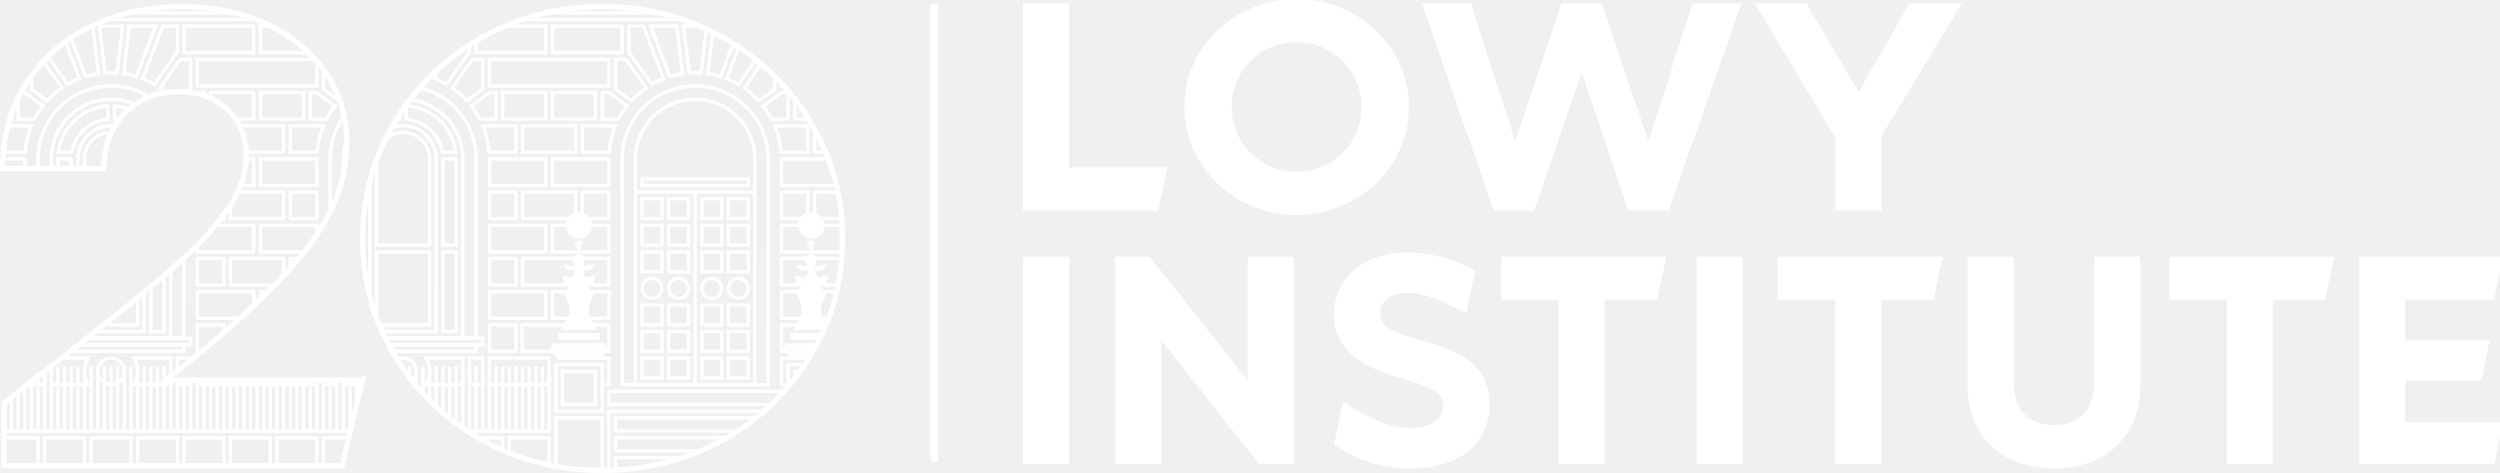
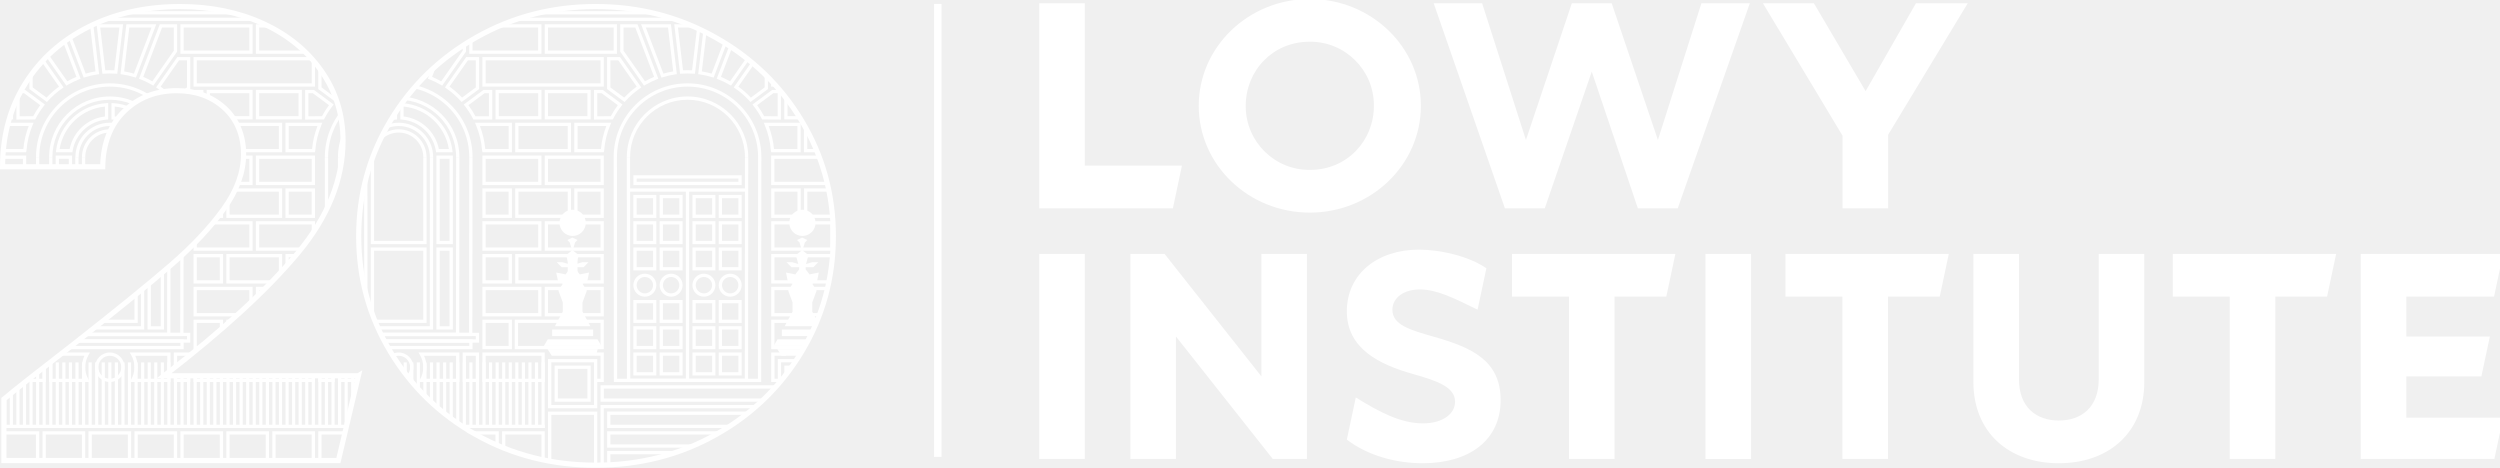
- <svg xmlns="http://www.w3.org/2000/svg" xmlns:xlink="http://www.w3.org/1999/xlink" id="c" viewBox="0 0 1441.14 272.64">
+ <svg xmlns="http://www.w3.org/2000/svg" xmlns:xlink="http://www.w3.org/1999/xlink" id="c" viewBox="0 0 1457.14 272.64">
  <defs>
    <style>.i{stroke-width:3px;}.i,.j{fill:none;stroke:#fff;stroke-miterlimit:10;}.j{stroke-width:4.36px;}.k{fill:#fff;}.l{clip-path:url(#f);}</style>
    <symbol id="a" viewBox="0 0 1028 326">
      <g>
        <path class="k" d="m268,251c0,41.42-35,75-78,75s-78-33.58-78-75,34.92-75,78-75,78,33.58,78,75Zm-33,0c0-24.55-18.86-45-44.79-45-24.68-.29-44.92,19.49-45.21,44.17,0,.28,0,.56,0,.83,0,24.55,18.86,45,44.79,45,24.67.29,44.91-19.47,45.21-44.15,0-.28,0-.57,0-.85Z" />
        <polygon class="k" points="156 61 88 147 64 147 64 3 96 3 96 89 164 3 188 3 188 147 156 147 156 61" />
        <rect class="k" x="467.85" y="3" width="32" height="144" />
        <rect class="k" y="3" width="32" height="144" />
        <path class="k" d="m744,59c0-19.74-12.19-29-28-29s-28,9.26-28,29v88h-32V57c0-35.23,24.77-57,60-57s60,21.77,60,57v90h-32V59Z" />
        <polygon class="k" points="580.31 261.3 544 323 508.2 323 564.1 230.03 564.1 179 596.11 179 596.11 230.65 652.01 323 615.64 323 580.31 261.3" />
        <path class="k" d="m277.42,88.74c-16.95,4.82-29.42,8.36-29.42,19,0,8.2,7.6,14.3,19.3,14.3s23.6-5.9,40.51-14.2l6.19,29.06c-12.41,8.6-32.5,13.1-47.4,13.1-29,0-50.6-17-50.6-43.3s22.9-37.42,46.78-44.14c17.05-4.82,29.22-9.16,29.22-19.36,0-8.5-8.6-15.2-22.6-15.2-15.5,0-30.3,7.8-47.11,18.2l-6.29-29.6C230.61,5.4,250.4,0,269.3,0c32.7,0,54.7,16.2,54.7,44.3s-20.7,37.02-46.58,44.44Z" />
        <polygon class="k" points="465 323 434.45 227 402 323 374 323 341.77 227 311 323 277 323 327.01 179 355.01 179 388 275 420.37 179 448.37 179 499 323 465 323" />
        <polygon class="k" points="32 209 32 323 0 323 0 179 93.84 179 100.21 209 32 209" />
        <polygon class="k" points="440.35 117 446.72 147 332 147 332 117 372 117 372 3 404 3 404 117 440.35 117" />
        <polygon class="k" points="632.35 117 638.73 147 524.01 147 524.01 117 564.01 117 564.01 3 596.01 3 596.01 117 632.35 117" />
        <polygon class="k" points="904.36 117 910.73 147 796.01 147 796.01 117 836.01 117 836.01 3 868.01 3 868.01 117 904.36 117" />
        <polygon class="k" points="960.01 32 960.01 61 1012.73 61 1018.68 89 960.01 89 960.01 117 1021.62 117 1028 147 928.01 147 928.01 3 1021.84 3 1028 32 960.01 32" />
      </g>
    </symbol>
    <clipPath id="f">
      <path class="i" d="m277.55,253.44c-21.01-11.8-37.68-27.95-50-48.44-12.32-20.49-18.48-42.93-18.48-67.32s6.16-46.82,18.48-67.32c12.32-20.49,29.05-36.7,50.2-48.64,21.14-11.93,44.29-17.9,69.45-17.9s48.38,5.97,69.65,17.9c21.27,11.93,38.07,28.15,50.39,48.64,12.32,20.5,18.48,42.94,18.48,67.32s-6.16,46.83-18.48,67.32c-12.32,20.5-29.06,36.64-50.2,48.44-21.14,11.81-44.43,17.7-69.85,17.7s-48.64-5.9-69.65-17.7Zm-68.65-34.44l-11.67,49.42H2.28v-35.8c6.48-5.45,19.97-16.08,40.47-31.91,25.42-19.97,44.42-35.41,57-46.3,12.58-10.89,22.76-21.72,30.55-32.49,7.78-10.76,11.67-21.46,11.67-32.1s-3.7-20.1-11.09-26.85c-7.39-6.74-16.67-10.12-27.82-10.12-12.2,0-22.38,3.96-30.55,11.87-8.17,7.92-12.39,18.74-12.65,32.49H1.5c0-18.42,4.48-34.69,13.42-48.83,8.95-14.14,21.27-25.1,36.96-32.88,15.69-7.78,33.4-11.67,53.11-11.67,17.9,0,34.05,3.31,48.44,9.92,14.4,6.61,25.74,15.89,34.05,27.82,8.3,11.93,12.45,25.43,12.45,40.47,0,22.57-8.82,44.43-26.46,65.57-17.64,21.14-43.58,44.94-77.82,71.4h113.23Z" />
    </clipPath>
  </defs>
  <g id="d">
    <g>
      <g id="e">
        <g class="l">
          <g id="g">
            <path class="k" d="m485.86,12.22H-189.48v-5.74H485.86v5.74Zm-673.43-1.91H483.95v-1.91H-187.57v1.91Z" />
            <path class="k" d="m485.86,4.57H-189.48V-1.17H485.86v5.74ZM-187.57,2.65H483.95V.74H-187.57v1.91Z" />
            <rect class="k" x="-189.48" y="247.54" width="506.99" height="1.91" />
            <g>
              <path class="k" d="m27.34,59.46l-10.2-7.55v-18.65h7.53l12.39,17.69-.79.55c-3.05,2.11-5.85,4.58-8.35,7.32l-.58.64Zm-8.28-8.51l8.04,5.95c2.22-2.36,4.67-4.51,7.3-6.41l-10.72-15.31h-4.62v15.77Z" />
              <path class="k" d="m100.69,59.46l-.58-.64c-2.49-2.74-5.3-5.21-8.35-7.32l-.79-.55,12.39-17.69h7.53v18.65l-10.2,7.55Zm-7.05-8.98c2.63,1.9,5.08,4.05,7.3,6.41l8.04-5.95v-15.77h-4.62l-10.72,15.31Z" />
              <path class="k" d="m68.34,43.01l-.91-.06c-2.29-.16-4.54-.16-6.83,0l-.91.06-3.41-28.88h15.47l-3.41,28.88Zm-9.91-26.97l2.94,24.94c1.77-.09,3.5-.09,5.28,0l2.95-24.94h-11.17Z" />
              <path class="k" d="m48.8,45.25l-11.87-31.11h17.42l3.43,29.08-.92.14c-2.42.35-4.84.9-7.21,1.63l-.86.26Zm-9.1-29.2l10.25,26.85c1.88-.54,3.8-.98,5.71-1.3l-3.02-25.56h-12.94Z" />
              <path class="k" d="m79.22,45.25l-.86-.26c-2.37-.73-4.79-1.28-7.21-1.63l-.92-.14,3.43-29.08h17.42l-11.87,31.11Zm-6.87-3.64c1.92.32,3.83.75,5.71,1.3l10.25-26.85h-12.94l-3.02,25.56Z" />
              <path class="k" d="m118.54,69.69l-10.95-.02-.27-.51c-1.35-2.6-2.96-5.11-4.79-7.46l-.6-.77,11.53-8.53h5.09v17.3Zm-9.79-1.93h7.88s0-13.45,0-13.45h-2.54l-9.45,6.99c1.54,2.06,2.92,4.23,4.11,6.46Z" />
              <path class="k" d="m89.36,49.93l-.76-.45c-2.14-1.25-4.38-2.34-6.69-3.25l-.88-.35,12.11-31.75h10.09v15.98l-13.87,19.82Zm-5.87-5.12c1.82.76,3.6,1.62,5.31,2.59l12.52-17.88v-13.46h-6.86l-10.97,28.76Z" />
              <path class="k" d="m38.67,49.93l-13.88-19.82v-15.98h10.09l12.11,31.75-.88.35c-2.3.91-4.55,2-6.69,3.25l-.76.45Zm-11.96-20.42l12.52,17.88c1.71-.96,3.49-1.83,5.31-2.59l-10.97-28.76h-6.86v13.46Z" />
              <path class="k" d="m130.02,88.75h-17.16l-.22-.98c-.4-5.17-1.61-10.19-3.58-14.91l-.55-1.32h21.51v17.22Zm-15.54-1.91h13.63v-13.39h-16.75c1.64,4.28,2.69,8.77,3.12,13.39Z" />
              <path class="k" d="m269.05,59.46l-.58-.64c-2.49-2.74-5.3-5.21-8.35-7.32l-.79-.55,12.39-17.69h7.53v18.65l-10.2,7.55Zm-7.05-8.98c2.63,1.9,5.08,4.05,7.3,6.41l8.04-5.95v-15.77h-4.62l-10.72,15.31Z" />
              <path class="k" d="m228.05,43.01l-3.41-28.88h15.47l-3.41,28.88-.91-.06c-2.29-.16-4.54-.16-6.83,0l-.91.06Zm4.33-2.1c.87,0,1.75.02,2.64.07l2.95-24.94h-11.17l2.95,24.94c.89-.05,1.77-.07,2.64-.07Z" />
              <path class="k" d="m217.16,45.25l-11.87-31.11h17.42l3.43,29.08-.92.14c-2.41.35-4.84.9-7.21,1.63l-.86.26Zm-9.1-29.2l10.25,26.86c1.88-.54,3.8-.98,5.71-1.3l-3.02-25.56h-12.94Z" />
              <path class="k" d="m247.58,45.25l-.86-.26c-2.37-.73-4.79-1.28-7.21-1.63l-.92-.14,3.44-29.08h17.42l-11.87,31.11Zm-6.87-3.64c1.92.32,3.83.75,5.71,1.3l10.25-26.86h-12.94l-3.02,25.56Z" />
              <path class="k" d="m177.85,69.7v-17.3h5.09l11.53,8.53-.6.77c-1.82,2.34-3.43,4.84-4.77,7.42l-.27.51-10.97.07Zm1.91-15.39v13.46l7.9-.05c1.19-2.22,2.56-4.37,4.09-6.42l-9.45-6.99h-2.54Z" />
              <path class="k" d="m257.72,49.93l-.76-.45c-2.13-1.25-4.38-2.34-6.69-3.25l-.88-.35,12.12-31.75h10.09v15.98l-13.88,19.82Zm-5.87-5.12c1.82.76,3.6,1.63,5.31,2.59l12.52-17.88v-13.46h-6.86l-10.97,28.76Z" />
              <path class="k" d="m207.03,49.93l-13.88-19.82v-15.98h10.09l12.12,31.75-.88.35c-2.3.91-4.55,2-6.69,3.25l-.76.45Zm-11.96-20.42l12.52,17.88c1.72-.96,3.49-1.83,5.31-2.59l-10.97-28.76h-6.86v13.46Z" />
              <path class="k" d="m183.53,88.75h-17.16v-17.22h21.52l-.55,1.32c-1.97,4.72-3.17,9.74-3.58,14.91l-.05.25-.18.73Zm-15.25-1.91h13.63c.43-4.62,1.48-9.11,3.12-13.39h-16.75v13.39Z" />
              <path class="k" d="m396.4,43.01l-3.41-28.88h15.47l-3.41,28.88-.91-.06c-2.29-.16-4.54-.16-6.83,0l-.91.06Zm4.33-2.1c.87,0,1.75.02,2.64.07l2.95-24.94h-11.17l2.95,24.94c.89-.05,1.77-.07,2.64-.07Z" />
              <path class="k" d="m385.52,45.25l-11.87-31.11h17.42l3.43,29.08-.92.14c-2.41.35-4.84.9-7.21,1.63l-.86.26Zm-9.1-29.2l10.25,26.86c1.88-.54,3.8-.98,5.71-1.3l-3.02-25.56h-12.94Z" />
              <path class="k" d="m415.94,45.25l-.86-.26c-2.37-.73-4.79-1.28-7.21-1.63l-.92-.14,3.44-29.08h17.42l-11.87,31.11Zm-6.87-3.64c1.92.32,3.83.75,5.71,1.3l10.25-26.86h-12.94l-3.02,25.56Z" />
              <path class="k" d="m426.07,49.93l-.76-.45c-2.13-1.25-4.38-2.34-6.69-3.25l-.88-.35,12.12-31.75h10.09v15.98l-13.88,19.82Zm-5.87-5.12c1.82.76,3.6,1.63,5.31,2.59l12.52-17.88v-13.46h-6.86l-10.97,28.76Z" />
              <path class="k" d="m375.38,49.93l-13.88-19.82v-15.98h10.09l12.12,31.75-.88.35c-2.3.91-4.55,2-6.69,3.25l-.76.45Zm-11.96-20.42l12.52,17.88c1.72-.96,3.49-1.83,5.31-2.59l-10.97-28.76h-6.86v13.46Z" />
              <polygon class="k" points="436.03 222.67 365.42 222.67 365.34 91.62 367.25 91.61 367.34 220.75 434.12 220.75 434.21 91.61 436.12 91.62 436.03 222.67" />
              <path class="k" d="m432.3,107.88h-63.13v-5.74h63.13v5.74Zm-61.22-1.91h59.31v-1.91h-59.31v1.91Z" />
              <path class="k" d="m436.12,91.62h-1.91c0-18.46-15.02-33.48-33.48-33.48s-33.48,15.02-33.48,33.48h-1.91c0-19.52,15.88-35.39,35.39-35.39s35.39,15.88,35.39,35.39Z" />
              <path class="k" d="m443.66,222.67h-85.88l-.11-131.05c0-23.74,19.31-43.05,43.05-43.05s43.05,19.31,43.05,43.05l-.11,131.05Zm-83.96-1.91h82.05l.11-129.14c0-22.68-18.45-41.13-41.13-41.13s-41.13,18.45-41.13,41.13l.1,129.14Z" />
              <rect class="k" x="366.29" y="109.79" width="68.87" height="1.91" />
              <rect class="k" x="399.77" y="110.75" width="1.91" height="110.96" />
              <path class="k" d="m397.86,218.84h-13.39v-13.39h13.39v13.39Zm-11.48-1.91h9.57v-9.57h-9.57v9.57Z" />
              <path class="k" d="m382.55,218.84h-13.39v-13.39h13.39v13.39Zm-11.48-1.91h9.57v-9.57h-9.57v9.57Z" />
              <path class="k" d="m397.86,203.53h-13.39v-13.39h13.39v13.39Zm-11.48-1.91h9.57v-9.57h-9.57v9.57Z" />
              <path class="k" d="m382.55,203.53h-13.39v-13.39h13.39v13.39Zm-11.48-1.91h9.57v-9.57h-9.57v9.57Z" />
              <path class="k" d="m397.86,188.23h-13.39v-13.39h13.39v13.39Zm-11.48-1.91h9.57v-9.57h-9.57v9.57Z" />
              <path class="k" d="m382.55,188.23h-13.39v-13.39h13.39v13.39Zm-11.48-1.91h9.57v-9.57h-9.57v9.57Z" />
              <path class="k" d="m391.16,172.92c-3.69,0-6.7-3-6.7-6.7s3-6.7,6.7-6.7,6.7,3,6.7,6.7-3,6.7-6.7,6.7Zm0-11.48c-2.64,0-4.78,2.15-4.78,4.78s2.15,4.78,4.78,4.78,4.78-2.15,4.78-4.78-2.15-4.78-4.78-4.78Z" />
              <path class="k" d="m375.86,172.92c-3.69,0-6.7-3-6.7-6.7s3-6.7,6.7-6.7,6.7,3,6.7,6.7-3,6.7-6.7,6.7Zm0-11.48c-2.64,0-4.78,2.15-4.78,4.78s2.15,4.78,4.78,4.78,4.78-2.15,4.78-4.78-2.15-4.78-4.78-4.78Z" />
              <path class="k" d="m397.86,157.62h-13.39v-13.39h13.39v13.39Zm-11.48-1.91h9.57v-9.57h-9.57v9.57Z" />
              <path class="k" d="m382.55,157.62h-13.39v-13.39h13.39v13.39Zm-11.48-1.91h9.57v-9.57h-9.57v9.57Z" />
              <path class="k" d="m397.86,142.31h-13.39v-13.39h13.39v13.39Zm-11.48-1.91h9.57v-9.57h-9.57v9.57Z" />
              <path class="k" d="m382.55,142.31h-13.39v-13.39h13.39v13.39Zm-11.48-1.91h9.57v-9.57h-9.57v9.57Z" />
              <path class="k" d="m397.86,127.01h-13.39v-13.39h13.39v13.39Zm-11.48-1.91h9.57v-9.57h-9.57v9.57Z" />
              <path class="k" d="m382.55,127.01h-13.39v-13.39h13.39v13.39Zm-11.48-1.91h9.57v-9.57h-9.57v9.57Z" />
              <path class="k" d="m432.3,218.84h-13.39v-13.39h13.39v13.39Zm-11.48-1.91h9.57v-9.57h-9.57v9.57Z" />
              <path class="k" d="m416.99,218.84h-13.39v-13.39h13.39v13.39Zm-11.48-1.91h9.57v-9.57h-9.57v9.57Z" />
              <path class="k" d="m432.3,203.53h-13.39v-13.39h13.39v13.39Zm-11.48-1.91h9.57v-9.57h-9.57v9.57Z" />
              <path class="k" d="m416.99,203.53h-13.39v-13.39h13.39v13.39Zm-11.48-1.91h9.57v-9.57h-9.57v9.57Z" />
              <path class="k" d="m432.3,188.23h-13.39v-13.39h13.39v13.39Zm-11.48-1.91h9.57v-9.57h-9.57v9.57Z" />
              <path class="k" d="m416.99,188.23h-13.39v-13.39h13.39v13.39Zm-11.48-1.91h9.57v-9.57h-9.57v9.57Z" />
              <path class="k" d="m425.6,172.92c-3.69,0-6.7-3-6.7-6.7s3-6.7,6.7-6.7,6.7,3,6.7,6.7-3,6.7-6.7,6.7Zm0-11.48c-2.64,0-4.78,2.15-4.78,4.78s2.15,4.78,4.78,4.78,4.78-2.15,4.78-4.78-2.15-4.78-4.78-4.78Z" />
              <path class="k" d="m410.29,172.92c-3.69,0-6.7-3-6.7-6.7s3-6.7,6.7-6.7,6.7,3,6.7,6.7-3,6.7-6.7,6.7Zm0-11.48c-2.64,0-4.78,2.15-4.78,4.78s2.15,4.78,4.78,4.78,4.78-2.15,4.78-4.78-2.15-4.78-4.78-4.78Z" />
              <path class="k" d="m432.3,157.62h-13.39v-13.39h13.39v13.39Zm-11.48-1.91h9.57v-9.57h-9.57v9.57Z" />
              <path class="k" d="m416.99,157.62h-13.39v-13.39h13.39v13.39Zm-11.48-1.91h9.57v-9.57h-9.57v9.57Z" />
              <path class="k" d="m432.3,142.31h-13.39v-13.39h13.39v13.39Zm-11.48-1.91h9.57v-9.57h-9.57v9.57Z" />
              <path class="k" d="m416.99,142.31h-13.39v-13.39h13.39v13.39Zm-11.48-1.91h9.57v-9.57h-9.57v9.57Z" />
              <path class="k" d="m432.3,127.01h-13.39v-13.39h13.39v13.39Zm-11.48-1.91h9.57v-9.57h-9.57v9.57Z" />
              <path class="k" d="m416.99,127.01h-13.39v-13.39h13.39v13.39Zm-11.48-1.91h9.57v-9.57h-9.57v9.57Z" />
              <path class="k" d="m147.24,31.35h-42.09V14.13h42.09v17.22Zm-40.18-1.91h38.26v-13.39h-38.26v13.39Z" />
              <path class="k" d="m191.24,31.35h-42.09V14.13h42.09v17.22Zm-40.18-1.91h38.26v-13.39h-38.26v13.39Z" />
              <path class="k" d="m130.02,203.53h-17.22v-17.22h17.22v17.22Zm-15.31-1.91h13.39v-13.39h-13.39v13.39Z" />
              <path class="k" d="m147.24,184.4h-34.44v-17.22h34.44v17.22Zm-32.52-1.91h30.61v-13.39h-30.61v13.39Z" />
              <path class="k" d="m130.02,165.27h-17.22v-17.22h17.22v17.22Zm-15.31-1.91h13.39v-13.39h-13.39v13.39Z" />
              <path class="k" d="m147.24,146.14h-34.44v-17.22h34.44v17.22Zm-32.52-1.91h30.61v-13.39h-30.61v13.39Z" />
              <path class="k" d="m164.45,203.53h-32.52v-17.22h32.52v17.22Zm-30.61-1.91h28.7v-13.39h-28.7v13.39Z" />
              <path class="k" d="m164.45,165.27h-32.52v-17.22h32.52v17.22Zm-30.61-1.91h28.7v-13.39h-28.7v13.39Z" />
              <path class="k" d="m164.45,127.01h-32.52v-17.22h32.52v17.22Zm-30.61-1.91h28.7v-13.39h-28.7v13.39Z" />
              <path class="k" d="m130.02,127.01h-17.22v-17.22h17.22v17.22Zm-15.31-1.91h13.39v-13.39h-13.39v13.39Z" />
              <path class="k" d="m164.45,88.75h-32.52v-17.22h32.52v17.22Zm-30.61-1.91h28.7v-13.39h-28.7v13.39Z" />
              <path class="k" d="m110.89,199.71H17.14v-5.74h93.74v5.74Zm-91.83-1.91h89.92v-1.91H19.05v1.91Z" />
              <path class="k" d="m107.06,203.53H20.97v-5.74h86.09v5.74Zm-84.18-1.91h82.27v-1.91H22.88v1.91Z" />
              <path class="k" d="m183.59,203.53h-17.22v-17.22h17.22v17.22Zm-15.31-1.91h13.39v-13.39h-13.39v13.39Z" />
              <path class="k" d="m183.59,184.4h-34.44v-17.22h34.44v17.22Zm-32.52-1.91h30.61v-13.39h-30.61v13.39Z" />
              <path class="k" d="m183.59,165.27h-17.22v-17.22h17.22v17.22Zm-15.31-1.91h13.39v-13.39h-13.39v13.39Z" />
              <path class="k" d="m183.59,146.14h-34.44v-17.22h34.44v17.22Zm-32.52-1.91h30.61v-13.39h-30.61v13.39Z" />
              <path class="k" d="m147.24,69.61h-26.78v-17.22h26.78v17.22Zm-24.87-1.91h22.96v-13.39h-22.96v13.39Z" />
              <path class="k" d="m175.93,69.61h-26.78v-17.22h26.78v17.22Zm-24.87-1.91h22.96v-13.39h-22.96v13.39Z" />
              <path class="k" d="m147.24,107.88h-34.44v-17.22h34.44v17.22Zm-32.52-1.91h30.61v-13.39h-30.61v13.39Z" />
              <path class="k" d="m183.59,107.88h-34.44v-17.22h34.44v17.22Zm-32.52-1.91h30.61v-13.39h-30.61v13.39Z" />
              <path class="k" d="m183.59,127.01h-17.22v-17.22h17.22v17.22Zm-15.31-1.91h13.39v-13.39h-13.39v13.39Z" />
              <path class="k" d="m183.59,50.48h-70.79v-17.22h70.79v17.22Zm-68.87-1.91h66.96v-13.39h-66.96v13.39Z" />
              <polygon class="k" points="351.94 222.67 347.16 222.67 347.16 220.75 350.03 220.75 350.03 207.36 347.16 207.36 347.16 205.45 351.94 205.45 351.94 222.67" />
              <path class="k" d="m279.24,199.71h-93.74v-5.74h93.74v5.74Zm-91.83-1.91h89.92v-1.91h-89.92v1.91Z" />
              <path class="k" d="m275.42,203.53h-86.09v-5.74h86.09v5.74Zm-84.18-1.91h82.27v-1.91h-82.27v1.91Z" />
              <path class="k" d="m195.69,59.46l-10.2-7.55v-18.65h7.53l12.39,17.69-.79.55c-3.05,2.11-5.85,4.58-8.35,7.32l-.58.64Zm-8.28-8.51l8.04,5.95c2.22-2.36,4.67-4.51,7.3-6.41l-10.72-15.31h-4.62v15.77Z" />
              <path class="k" d="m364.05,59.46l-10.2-7.55v-18.65h7.53l12.39,17.69-.79.55c-3.05,2.11-5.85,4.58-8.35,7.32l-.58.64Zm-8.28-8.51l8.04,5.95c2.22-2.36,4.67-4.51,7.3-6.41l-10.72-15.31h-4.62v15.77Z" />
              <path class="k" d="m437.4,59.46l-.58-.64c-2.49-2.74-5.3-5.21-8.35-7.32l-.79-.55,12.39-17.69h7.53v18.65l-10.2,7.55Zm-7.05-8.98c2.63,1.9,5.08,4.05,7.3,6.41l8.04-5.95v-15.77h-4.62l-10.72,15.31Z" />
              <path class="k" d="m485.86,203.53h-36.35v-17.22h36.35v17.22Zm-34.44-1.91h32.52v-13.39h-32.52v13.39Z" />
              <path class="k" d="m466.73,184.4h-17.22v-17.22h17.22v17.22Zm-15.31-1.91h13.39v-13.39h-13.39v13.39Z" />
              <polygon class="k" points="454.3 222.67 449.51 222.67 449.51 205.45 458.12 205.45 458.12 207.36 451.43 207.36 451.43 220.75 454.3 220.75 454.3 222.67" />
              <path class="k" d="m485.86,165.27h-36.35v-17.22h36.35v17.22Zm-34.44-1.91h32.52v-13.39h-32.52v13.39Z" />
              <path class="k" d="m485.86,146.14h-36.35v-17.22h36.35v17.22Zm-34.44-1.91h32.52v-13.39h-32.52v13.39Z" />
              <path class="k" d="m466.73,127.01h-17.22v-17.22h17.22v17.22Zm-15.31-1.91h13.39v-13.39h-13.39v13.39Z" />
              <path class="k" d="m485.86,127.01h-17.22v-17.22h17.22v17.22Zm-15.31-1.91h13.39v-13.39h-13.39v13.39Z" />
              <path class="k" d="m485.86,184.4h-17.22v-17.22h17.22v17.22Zm-15.31-1.91h13.39v-13.39h-13.39v13.39Z" />
              <path class="k" d="m485.86,31.35h-44V14.13h44v17.22Zm-42.09-1.91h40.18v-13.39h-40.18v13.39Z" />
              <polygon class="k" points="99.32 195.88 28.71 195.88 28.62 91.62 30.53 91.61 30.62 193.97 97.41 193.97 97.49 91.61 99.41 91.62 99.32 195.88" />
              <polygon class="k" points="106.95 195.88 21.08 195.88 20.97 91.62 22.88 91.61 22.99 193.97 105.04 193.97 105.15 91.61 107.06 91.62 106.95 195.88" />
              <polygon class="k" points="84.05 192.06 43.93 192.06 43.88 91.62 45.79 91.62 45.84 190.14 82.14 190.14 82.19 91.62 84.1 91.62 84.05 192.06" />
              <polygon class="k" points="80.28 142.31 47.75 142.31 47.75 91.62 49.67 91.62 49.67 140.4 78.36 140.4 78.36 91.62 80.28 91.62 80.28 142.31" />
              <path class="k" d="m42.01,142.31h-9.57v-51.66h9.57v51.66Zm-7.65-1.91h5.74v-47.83h-5.74v47.83Z" />
              <path class="k" d="m42.01,192.06h-9.57v-47.83h9.57v47.83Zm-7.65-1.91h5.74v-44h-5.74v44Z" />
              <path class="k" d="m95.58,142.31h-9.57v-51.66h9.57v51.66Zm-7.65-1.91h5.74v-47.83h-5.74v47.83Z" />
              <path class="k" d="m95.58,192.06h-9.57v-47.83h9.57v47.83Zm-7.65-1.91h5.74v-44h-5.74v44Z" />
              <path class="k" d="m84.1,91.62h-1.91c0-10.02-8.15-18.17-18.17-18.17s-18.17,8.15-18.17,18.17h-1.91c0-11.08,9.01-20.09,20.09-20.09s20.09,9.01,20.09,20.09Z" />
              <path class="k" d="m99.41,91.62h-1.91c0-18.46-15.02-33.48-33.48-33.48s-33.48,15.02-33.48,33.48h-1.91c0-19.52,15.88-35.39,35.39-35.39s35.39,15.88,35.39,35.39Z" />
              <path class="k" d="m107.06,91.62h-1.91c0-22.68-18.45-41.13-41.13-41.13s-41.13,18.45-41.13,41.13h-1.91c0-23.74,19.31-43.05,43.05-43.05s43.05,19.31,43.05,43.05Z" />
              <path class="k" d="m95.46,88.75h-9.62l-.13-.8c-1.67-9.91-9.84-17.42-19.86-18.25l-.88-.07v-9.57l1.02.06c15.12.94,27.46,12.52,29.34,27.55l.13,1.08Zm-8.02-1.91h5.83c-2.16-13.26-13.02-23.44-26.39-24.73v5.77c10.22,1.22,18.51,8.86,20.56,18.95Z" />
              <path class="k" d="m42.19,88.75h-9.62l.13-1.08c1.88-15.03,14.22-26.62,29.34-27.55l1.02-.06v9.57l-.88.07c-10.02.83-18.18,8.34-19.85,18.25l-.13.8Zm-7.43-1.91h5.83c2.05-10.09,10.34-17.73,20.56-18.95v-5.77c-13.37,1.29-24.23,11.47-26.39,24.73Z" />
              <path class="k" d="m80.28,91.62h-1.91c0-7.91-6.44-14.35-14.35-14.35s-14.35,6.44-14.35,14.35h-1.91c0-8.97,7.29-16.26,16.26-16.26s16.26,7.29,16.26,16.26Z" />
              <path class="k" d="m80.28,188.23h-32.52v-44h32.52v44Zm-30.61-1.91h28.7v-40.18h-28.7v40.18Z" />
              <polygon class="k" points="267.68 195.88 197.07 195.88 196.98 91.62 198.89 91.61 198.98 193.97 265.76 193.97 265.85 91.61 267.76 91.62 267.68 195.88" />
              <polygon class="k" points="275.31 195.88 189.43 195.88 189.33 91.62 191.24 91.61 191.35 193.97 273.4 193.97 273.5 91.61 275.42 91.62 275.31 195.88" />
              <polygon class="k" points="252.41 192.06 212.28 192.06 212.28 191.1 212.23 91.62 214.15 91.62 214.2 190.14 250.5 190.14 250.55 91.61 252.46 91.62 252.41 192.06" />
              <polygon class="k" points="248.63 142.31 216.11 142.31 216.11 91.62 218.02 91.62 218.02 140.4 246.72 140.4 246.72 91.62 248.63 91.62 248.63 142.31" />
              <path class="k" d="m210.37,142.31h-9.57v-51.66h9.57v51.66Zm-7.65-1.91h5.74v-47.83h-5.74v47.83Z" />
              <path class="k" d="m210.37,192.06h-9.57v-47.83h9.57v47.83Zm-7.65-1.91h5.74v-44h-5.74v44Z" />
              <path class="k" d="m263.94,142.31h-9.57v-51.66h9.57v51.66Zm-7.65-1.91h5.74v-47.83h-5.74v47.83Z" />
              <path class="k" d="m263.94,192.06h-9.57v-47.83h9.57v47.83Zm-7.65-1.91h5.74v-44h-5.74v44Z" />
              <path class="k" d="m252.46,91.62h-1.91c0-10.02-8.15-18.17-18.17-18.17s-18.17,8.15-18.17,18.17h-1.91c0-11.08,9.01-20.09,20.09-20.09s20.09,9.01,20.09,20.09Z" />
              <path class="k" d="m267.76,91.62h-1.91c0-18.46-15.02-33.48-33.48-33.48s-33.48,15.02-33.48,33.48h-1.91c0-19.52,15.88-35.39,35.39-35.39s35.39,15.88,35.39,35.39Z" />
              <path class="k" d="m275.42,91.62h-1.91c0-22.68-18.45-41.13-41.13-41.13s-41.13,18.45-41.13,41.13h-1.91c0-23.74,19.31-43.05,43.05-43.05s43.05,19.31,43.05,43.05Z" />
              <path class="k" d="m263.82,88.75h-9.62l-.13-.8c-1.67-9.91-9.84-17.42-19.86-18.25l-.88-.07v-9.57l1.02.06c15.12.94,27.46,12.52,29.34,27.55l.13,1.08Zm-8.02-1.91h5.83c-2.16-13.26-13.01-23.44-26.39-24.73v5.77c10.22,1.22,18.51,8.86,20.56,18.95Z" />
              <path class="k" d="m210.55,88.75h-9.62l.13-1.08c1.88-15.03,14.22-26.62,29.34-27.55l1.02-.06v9.57l-.88.07c-10.02.83-18.19,8.34-19.86,18.25l-.13.8Zm-7.43-1.91h5.83c2.05-10.09,10.34-17.73,20.56-18.95v-5.77c-13.38,1.29-24.23,11.47-26.39,24.73Z" />
              <path class="k" d="m248.63,91.62h-1.91c0-7.91-6.44-14.35-14.35-14.35s-14.35,6.44-14.35,14.35h-1.91c0-8.97,7.29-16.26,16.26-16.26s16.26,7.29,16.26,16.26Z" />
              <path class="k" d="m248.63,188.23h-32.52v-44h32.52v44Zm-30.61-1.91h28.7v-40.18h-28.7v40.18Z" />
              <path class="k" d="m9.54,69.7v-17.3h5.09l11.53,8.53-.6.77c-1.82,2.34-3.43,4.84-4.77,7.42l-.27.51-10.97.07Zm1.91-15.39v13.46l7.9-.05c1.19-2.22,2.56-4.37,4.09-6.42l-9.45-6.99h-2.54Z" />
              <path class="k" d="m15.22,88.75H-1.94v-17.22h21.51l-.55,1.32c-1.97,4.73-3.18,9.74-3.58,14.91l-.05.25-.18.73ZM-.03,86.83h13.63c.43-4.62,1.48-9.11,3.12-13.39H-.03v13.39Z" />
              <path class="k" d="m22.93,31.35H-19.16V14.13H22.93v17.22Zm-40.18-1.91H21.02v-13.39H-17.24v13.39Z" />
              <path class="k" d="m15.28,203.53H-1.94v-17.22H15.28v17.22ZM-.03,201.62h13.39v-13.39H-.03v13.39Z" />
              <path class="k" d="m15.28,184.4H-19.16v-17.22H15.28v17.22Zm-32.52-1.91H13.37v-13.39h-30.61v13.39Z" />
              <path class="k" d="m15.28,165.27H-1.94v-17.22H15.28v17.22ZM-.03,163.36h13.39v-13.39H-.03v13.39Z" />
              <path class="k" d="m15.28,146.14H-19.16v-17.22H15.28v17.22Zm-32.52-1.91H13.37v-13.39h-30.61v13.39Z" />
              <path class="k" d="m7.63,69.61h-26.78v-17.22H7.63v17.22Zm-24.87-1.91H5.71v-13.39h-22.96v13.39Z" />
              <path class="k" d="m15.28,107.88H-19.16v-17.22H15.28v17.22Zm-32.52-1.91H13.37v-13.39h-30.61v13.39Z" />
              <path class="k" d="m15.28,127.01H-1.94v-17.22H15.28v17.22ZM-.03,125.1h13.39v-13.39H-.03v13.39Z" />
              <path class="k" d="m15.28,50.48H-55.51v-17.22H15.28v17.22Zm-68.87-1.91H13.37v-13.39H-53.59v13.39Z" />
              <path class="k" d="m286.9,69.69l-10.95-.02-.27-.51c-1.35-2.6-2.96-5.11-4.79-7.46l-.6-.77,11.53-8.53h5.09v17.3Zm-9.79-1.93h7.88s0-13.45,0-13.45h-2.54l-9.45,6.99c1.54,2.06,2.92,4.23,4.11,6.46Z" />
              <path class="k" d="m298.38,88.75h-17.16l-.22-.98c-.4-5.17-1.61-10.19-3.58-14.91l-.55-1.32h21.52v17.22Zm-15.54-1.91h13.63v-13.39h-16.75c1.64,4.28,2.69,8.78,3.12,13.39Z" />
              <path class="k" d="m346.2,69.7v-17.3h5.09l11.53,8.53-.6.77c-1.82,2.34-3.43,4.84-4.77,7.42l-.27.51-10.97.07Zm1.91-15.39v13.46l7.9-.05c1.19-2.22,2.56-4.37,4.09-6.42l-9.45-6.99h-2.54Z" />
              <path class="k" d="m351.89,88.75h-17.16v-17.22h21.52l-.55,1.32c-1.97,4.72-3.17,9.74-3.58,14.91l-.05.25-.18.73Zm-15.25-1.91h13.63c.43-4.62,1.48-9.11,3.12-13.39h-16.75v13.39Z" />
              <path class="k" d="m315.59,31.35h-42.09V14.13h42.09v17.22Zm-40.18-1.91h38.26v-13.39h-38.26v13.39Z" />
              <path class="k" d="m359.6,31.35h-42.09V14.13h42.09v17.22Zm-40.18-1.91h38.26v-13.39h-38.26v13.39Z" />
              <path class="k" d="m317.51,222.67h-36.35v-17.22h36.35v17.22Zm-34.44-1.91h32.52v-13.39h-32.52v13.39Z" />
              <path class="k" d="m298.38,203.53h-17.22v-17.22h17.22v17.22Zm-15.31-1.91h13.39v-13.39h-13.39v13.39Z" />
              <path class="k" d="m315.59,184.4h-34.44v-17.22h34.44v17.22Zm-32.52-1.91h30.61v-13.39h-30.61v13.39Z" />
              <path class="k" d="m298.38,165.27h-17.22v-17.22h17.22v17.22Zm-15.31-1.91h13.39v-13.39h-13.39v13.39Z" />
              <path class="k" d="m315.59,146.14h-34.44v-17.22h34.44v17.22Zm-32.52-1.91h30.61v-13.39h-30.61v13.39Z" />
              <path class="k" d="m332.81,165.27h-32.52v-17.22h32.52v17.22Zm-30.61-1.91h28.7v-13.39h-28.7v13.39Z" />
              <path class="k" d="m332.81,127.01h-32.52v-17.22h32.52v17.22Zm-30.61-1.91h28.7v-13.39h-28.7v13.39Z" />
              <path class="k" d="m298.38,127.01h-17.22v-17.22h17.22v17.22Zm-15.31-1.91h13.39v-13.39h-13.39v13.39Z" />
              <path class="k" d="m332.81,88.75h-32.52v-17.22h32.52v17.22Zm-30.61-1.91h28.7v-13.39h-28.7v13.39Z" />
              <path class="k" d="m351.94,203.53h-51.91v-17.22h51.91v17.22Zm-50-1.91h48.08v-13.39h-48.08v13.39Z" />
              <path class="k" d="m351.94,184.4h-34.44v-17.22h34.44v17.22Zm-32.52-1.91h30.61v-13.39h-30.61v13.39Z" />
              <path class="k" d="m351.94,165.27h-17.22v-17.22h17.22v17.22Zm-15.31-1.91h13.39v-13.39h-13.39v13.39Z" />
              <path class="k" d="m351.94,146.14h-34.44v-17.22h34.44v17.22Zm-32.52-1.91h30.61v-13.39h-30.61v13.39Z" />
              <path class="k" d="m315.59,69.61h-26.78v-17.22h26.78v17.22Zm-24.87-1.91h22.96v-13.39h-22.96v13.39Z" />
              <path class="k" d="m344.29,69.61h-26.78v-17.22h26.78v17.22Zm-24.87-1.91h22.96v-13.39h-22.96v13.39Z" />
              <path class="k" d="m315.59,107.88h-34.44v-17.22h34.44v17.22Zm-32.52-1.91h30.61v-13.39h-30.61v13.39Z" />
              <path class="k" d="m351.94,107.88h-34.44v-17.22h34.44v17.22Zm-32.52-1.91h30.61v-13.39h-30.61v13.39Z" />
              <path class="k" d="m351.94,127.01h-17.22v-17.22h17.22v17.22Zm-15.31-1.91h13.39v-13.39h-13.39v13.39Z" />
              <path class="k" d="m351.94,50.48h-70.79v-17.22h70.79v17.22Zm-68.87-1.91h66.96v-13.39h-66.96v13.39Z" />
              <path class="k" d="m64.01,222.67c-4.75,0-8.61-3.86-8.61-8.61s3.86-8.61,8.61-8.61,8.61,3.86,8.61,8.61-3.86,8.61-8.61,8.61Zm0-15.31c-3.69,0-6.7,3-6.7,6.7s3,6.7,6.7,6.7,6.7-3,6.7-6.7-3-6.7-6.7-6.7Z" />
              <g>
                <path class="k" d="m52.43,222.67h-23.81v-17.22h23.81l-.83,1.44c-1.27,2.19-1.94,4.67-1.94,7.17s.67,4.99,1.94,7.17l.83,1.44Zm-21.9-1.91h18.67c-.95-2.1-1.45-4.39-1.45-6.7s.5-4.59,1.45-6.7h-18.67v13.39Z" />
                <path class="k" d="m99.41,222.67h-23.81l.83-1.44c1.27-2.19,1.94-4.67,1.94-7.17s-.67-4.99-1.94-7.17l-.83-1.44h23.81v17.22Zm-20.59-1.91h18.67v-13.39h-18.67c.95,2.1,1.45,4.39,1.45,6.7s-.5,4.59-1.45,6.7Z" />
              </g>
              <path class="k" d="m26.71,222.67h-9.57v-17.22h9.57v17.22Zm-7.65-1.91h5.74v-13.39h-5.74v13.39Z" />
              <path class="k" d="m110.89,222.67h-9.57v-17.22h9.57v17.22Zm-7.65-1.91h5.74v-13.39h-5.74v13.39Z" />
              <path class="k" d="m232.37,222.67c-4.75,0-8.61-3.86-8.61-8.61s3.86-8.61,8.61-8.61,8.61,3.86,8.61,8.61-3.86,8.61-8.61,8.61Zm0-15.31c-3.69,0-6.7,3-6.7,6.7s3,6.7,6.7,6.7,6.7-3,6.7-6.7-3-6.7-6.7-6.7Z" />
              <g>
                <path class="k" d="m220.79,222.67h-23.81v-17.22h23.81l-.83,1.44c-1.27,2.19-1.93,4.67-1.93,7.17s.67,4.99,1.93,7.17l.83,1.44Zm-21.9-1.91h18.67c-.95-2.1-1.45-4.39-1.45-6.7s.5-4.59,1.45-6.7h-18.67v13.39Z" />
                <path class="k" d="m267.76,222.67h-23.81l.83-1.44c1.27-2.19,1.94-4.67,1.94-7.17s-.67-4.99-1.94-7.17l-.83-1.44h23.81v17.22Zm-20.59-1.91h18.67v-13.39h-18.67c.95,2.1,1.45,4.39,1.45,6.7s-.5,4.59-1.45,6.7Z" />
              </g>
              <path class="k" d="m195.07,222.67h-9.57v-17.22h9.57v17.22Zm-7.65-1.91h5.74v-13.39h-5.74v13.39Z" />
              <path class="k" d="m279.24,222.67h-9.57v-17.22h9.57v17.22Zm-7.65-1.91h5.74v-13.39h-5.74v13.39Z" />
              <path class="k" d="m183.59,222.67h-70.79v-17.22h70.79v17.22Zm-68.87-1.91h66.96v-13.39h-66.96v13.39Z" />
              <path class="k" d="m15.23,222.67H-55.56v-17.22H15.23v17.22Zm-68.87-1.91H13.32v-13.39H-53.64v13.39Z" />
              <g>
                <path class="k" d="m455.2,69.7l-10.98-.07-.27-.51c-1.34-2.58-2.95-5.08-4.77-7.42l-.6-.77,11.52-8.53h5.09v17.3Zm-9.82-1.98l7.9.05v-13.46h-2.54l-9.45,6.99c1.53,2.05,2.9,4.2,4.09,6.42Z" />
                <path class="k" d="m466.68,88.75h-17.16l-.22-.98c-.4-5.17-1.61-10.19-3.58-14.91l-.55-1.32h21.52v17.22Zm-15.54-1.91h13.63v-13.39h-16.75c1.64,4.28,2.69,8.78,3.12,13.39Z" />
                <path class="k" d="m485.86,31.35h-44.05V14.13h44.05v17.22Zm-42.14-1.91h40.23v-13.39h-40.23v13.39Z" />
                <path class="k" d="m485.86,88.75h-17.27v-17.22h17.27v17.22Zm-15.35-1.91h13.44v-13.39h-13.44v13.39Z" />
                <path class="k" d="m485.86,69.61h-28.75v-17.22h28.75v17.22Zm-26.83-1.91h24.92v-13.39h-24.92v13.39Z" />
                <path class="k" d="m485.86,107.88h-36.4v-17.22h36.4v17.22Zm-34.49-1.91h32.57v-13.39h-32.57v13.39Z" />
                <path class="k" d="m485.86,50.48h-36.4v-17.22h36.4v17.22Zm-34.49-1.91h32.57v-13.39h-32.57v13.39Z" />
              </g>
            </g>
            <g>
              <path class="k" d="m22.88,272.41H-1.99v-21.04h24.87v21.04Zm-22.96-1.91h21.04v-17.22H-.08v17.22Z" />
              <path class="k" d="m49.67,272.41h-24.87v-21.04h24.87v21.04Zm-22.96-1.91h21.04v-17.22h-21.04v17.22Z" />
              <path class="k" d="m76.45,272.41h-24.87v-21.04h24.87v21.04Zm-22.96-1.91h21.04v-17.22h-21.04v17.22Z" />
              <path class="k" d="m103.23,272.41h-24.87v-21.04h24.87v21.04Zm-22.96-1.91h21.04v-17.22h-21.04v17.22Z" />
              <path class="k" d="m130.02,272.41h-24.87v-21.04h24.87v21.04Zm-22.96-1.91h21.04v-17.22h-21.04v17.22Z" />
              <path class="k" d="m156.8,272.41h-24.87v-21.04h24.87v21.04Zm-22.96-1.91h21.05v-17.22h-21.05v17.22Z" />
              <path class="k" d="m183.59,272.41h-24.87v-21.04h24.87v21.04Zm-22.96-1.91h21.04v-17.22h-21.04v17.22Z" />
              <path class="k" d="m210.37,272.41h-24.87v-21.04h24.87v21.04Zm-22.96-1.91h21.04v-17.22h-21.04v17.22Z" />
              <path class="k" d="m237.15,272.41h-24.87v-21.04h24.87v21.04Zm-22.96-1.91h21.04v-17.22h-21.04v17.22Z" />
              <path class="k" d="m263.94,272.41h-24.87v-21.04h24.87v21.04Zm-22.96-1.91h21.04v-17.22h-21.04v17.22Z" />
              <path class="k" d="m290.72,272.41h-24.87v-21.04h24.87v21.04Zm-22.96-1.91h21.04v-17.22h-21.04v17.22Z" />
              <path class="k" d="m317.51,272.41h-24.87v-21.04h24.87v21.04Zm-22.96-1.91h21.04v-17.22h-21.04v17.22Z" />
              <g>
                <path class="k" d="m451.43,234.14h-101.4v-9.57h101.4v9.57Zm-99.48-1.91h97.57v-5.74h-97.57v5.74Z" />
                <path class="k" d="m447.6,249.45h-93.74v-9.57h93.74v9.57Zm-91.83-1.91h89.92v-5.74h-89.92v5.74Z" />
                <polygon class="k" points="451.43 272.41 449.51 272.41 449.51 237.97 351.94 237.97 351.94 272.41 350.03 272.41 350.03 236.06 451.43 236.06 451.43 272.41" />
                <path class="k" d="m447.6,260.93h-93.74v-9.57h93.74v9.57Zm-91.83-1.91h89.92v-5.74h-89.92v5.74Z" />
                <path class="k" d="m447.6,272.41h-93.74v-9.57h93.74v9.57Zm-91.83-1.91h89.92v-5.74h-89.92v5.74Z" />
              </g>
              <g>
                <rect class="k" x="315.63" y="211.22" width="1.84" height="38.19" />
                <rect class="k" x="311.8" y="211.22" width="1.84" height="38.19" />
                <rect class="k" x="307.98" y="211.22" width="1.84" height="38.19" />
                <rect class="k" x="304.15" y="211.22" width="1.84" height="38.19" />
                <rect class="k" x="300.33" y="211.22" width="1.84" height="38.19" />
                <rect class="k" x="296.5" y="211.22" width="1.84" height="38.19" />
                <rect class="k" x="292.67" y="211.22" width="1.84" height="38.19" />
                <rect class="k" x="288.85" y="211.22" width="1.84" height="38.19" />
                <rect class="k" x="285.02" y="211.22" width="1.84" height="38.19" />
                <rect class="k" x="281.19" y="211.22" width="1.84" height="38.19" />
                <rect class="k" x="277.37" y="211.22" width="1.84" height="38.19" />
                <rect class="k" x="273.54" y="211.22" width="1.84" height="38.19" />
                <rect class="k" x="269.72" y="211.22" width="1.84" height="38.19" />
                <rect class="k" x="265.89" y="211.22" width="1.84" height="38.19" />
                <rect class="k" x="262.06" y="211.22" width="1.84" height="38.19" />
                <rect class="k" x="258.24" y="211.22" width="1.84" height="38.19" />
                <rect class="k" x="254.41" y="211.22" width="1.84" height="38.19" />
                <rect class="k" x="250.58" y="211.22" width="1.84" height="38.19" />
                <rect class="k" x="246.76" y="211.22" width="1.84" height="38.19" />
                <rect class="k" x="242.93" y="211.22" width="1.84" height="38.19" />
                <rect class="k" x="239.1" y="211.22" width="1.84" height="38.19" />
                <rect class="k" x="235.28" y="211.22" width="1.84" height="38.19" />
                <rect class="k" x="231.45" y="211.22" width="1.84" height="38.19" />
                <rect class="k" x="227.63" y="211.22" width="1.84" height="38.19" />
                <rect class="k" x="223.8" y="211.22" width="1.84" height="38.19" />
                <rect class="k" x="219.97" y="211.22" width="1.84" height="38.19" />
                <rect class="k" x="216.15" y="211.22" width="1.84" height="38.19" />
                <rect class="k" x="212.32" y="211.22" width="1.84" height="38.19" />
                <rect class="k" x="208.49" y="211.22" width="1.84" height="38.19" />
                <rect class="k" x="204.67" y="211.22" width="1.84" height="38.19" />
                <rect class="k" x="200.84" y="211.22" width="1.84" height="38.19" />
                <rect class="k" x="197.02" y="211.22" width="1.84" height="38.19" />
                <rect class="k" x="193.19" y="211.22" width="1.84" height="38.19" />
                <rect class="k" x="189.36" y="211.22" width="1.84" height="38.19" />
                <rect class="k" x="185.54" y="211.22" width="1.84" height="38.19" />
                <rect class="k" x="181.71" y="211.22" width="1.84" height="38.19" />
                <rect class="k" x="177.88" y="211.22" width="1.84" height="38.19" />
                <rect class="k" x="174.06" y="211.22" width="1.84" height="38.19" />
                <rect class="k" x="170.23" y="211.22" width="1.84" height="38.19" />
                <rect class="k" x="166.41" y="211.22" width="1.84" height="38.19" />
                <rect class="k" x="162.58" y="211.22" width="1.84" height="38.19" />
                <rect class="k" x="158.75" y="211.22" width="1.84" height="38.19" />
                <rect class="k" x="154.93" y="211.22" width="1.84" height="38.19" />
                <rect class="k" x="151.1" y="211.22" width="1.84" height="38.19" />
                <rect class="k" x="147.27" y="211.22" width="1.84" height="38.19" />
                <rect class="k" x="143.45" y="211.22" width="1.84" height="38.19" />
                <rect class="k" x="139.62" y="211.22" width="1.84" height="38.19" />
                <rect class="k" x="135.79" y="211.22" width="1.84" height="38.19" />
                <rect class="k" x="131.97" y="211.22" width="1.84" height="38.19" />
                <rect class="k" x="128.14" y="211.22" width="1.84" height="38.19" />
                <rect class="k" x="124.32" y="211.22" width="1.84" height="38.19" />
                <rect class="k" x="120.49" y="211.22" width="1.84" height="38.19" />
                <rect class="k" x="116.66" y="211.22" width="1.84" height="38.19" />
                <rect class="k" x="112.84" y="211.22" width="1.84" height="38.19" />
                <rect class="k" x="109.01" y="211.22" width="1.84" height="38.19" />
                <rect class="k" x="105.18" y="211.22" width="1.84" height="38.19" />
                <rect class="k" x="101.36" y="211.22" width="1.84" height="38.19" />
                <rect class="k" x="97.53" y="211.22" width="1.84" height="38.19" />
                <rect class="k" x="93.71" y="211.22" width="1.84" height="38.19" />
                <rect class="k" x="89.88" y="211.22" width="1.84" height="38.19" />
                <rect class="k" x="86.05" y="211.22" width="1.84" height="38.19" />
                <rect class="k" x="82.23" y="211.22" width="1.84" height="38.19" />
                <rect class="k" x="78.4" y="211.22" width="1.84" height="38.19" />
                <rect class="k" x="74.57" y="211.22" width="1.84" height="38.19" />
                <rect class="k" x="70.75" y="211.22" width="1.84" height="38.19" />
                <rect class="k" x="66.92" y="211.22" width="1.84" height="38.19" />
                <rect class="k" x="63.09" y="211.22" width="1.84" height="38.19" />
                <rect class="k" x="59.27" y="211.22" width="1.84" height="38.19" />
                <rect class="k" x="55.44" y="211.22" width="1.84" height="38.19" />
                <rect class="k" x="51.62" y="211.22" width="1.84" height="38.19" />
                <rect class="k" x="47.79" y="211.22" width="1.84" height="38.19" />
                <rect class="k" x="43.96" y="211.22" width="1.84" height="38.19" />
                <rect class="k" x="40.14" y="211.22" width="1.84" height="38.19" />
                <rect class="k" x="36.31" y="211.22" width="1.84" height="38.19" />
                <rect class="k" x="32.48" y="211.22" width="1.84" height="38.19" />
                <rect class="k" x="28.66" y="211.22" width="1.84" height="38.19" />
                <rect class="k" x="24.83" y="211.22" width="1.84" height="38.19" />
                <rect class="k" x="21.01" y="211.22" width="1.84" height="38.19" />
                <rect class="k" x="17.18" y="211.22" width="1.84" height="38.19" />
                <rect class="k" x="13.35" y="211.22" width="1.84" height="38.19" />
                <rect class="k" x="9.53" y="211.22" width="1.84" height="38.19" />
                <rect class="k" x="5.7" y="211.22" width="1.84" height="38.19" />
                <rect class="k" x="1.87" y="211.22" width="1.84" height="38.19" />
              </g>
              <g>
                <path class="k" d="m341.42,129.88c0,4.23-3.43,7.65-7.65,7.65s-7.65-3.43-7.65-7.65,3.43-7.65,7.65-7.65,7.65,3.43,7.65,7.65Z" />
                <path class="k" d="m348.12,272.41h-28.7v-32.52h28.7v32.52Zm-26.78-1.91h24.87v-28.7h-24.87v28.7Z" />
                <path class="k" d="m348.12,237.97h-28.7v-28.7h28.7v28.7Zm-26.78-1.91h24.87v-24.87h-24.87v24.87Z" />
                <path class="k" d="m344.29,234.14h-21.04v-21.04h21.04v21.04Zm-19.13-1.91h17.22v-17.22h-17.22v17.22Z" />
                <polygon class="k" points="344.1 190.14 342.79 187.67 339.51 181.65 339.51 176.29 342.06 169.38 339.51 165.39 342.38 163.57 343.33 158.85 337.91 159.94 335.68 157.03 335.68 155.74 340.15 155.74 343.01 152.84 339.37 152.84 335.89 153.9 337.28 148.71 333.8 145.89 335.19 141.31 336.59 139.9 333.63 138.49 330.67 139.9 332.07 141.31 333.46 145.89 329.98 148.71 331.37 153.9 327.89 152.84 324.52 152.84 327.39 155.74 331.86 155.74 331.86 157.03 329.62 159.94 324.2 158.85 325.16 163.57 328.03 165.39 325.48 169.38 328.03 176.29 328.03 181.65 324.75 187.67 323.44 190.14 344.1 190.14" />
                <rect class="k" x="321.81" y="192.06" width="23.91" height="3.83" />
                <polygon class="k" points="348.28 197.79 319.26 197.79 317.03 201.62 350.51 201.62 348.28 197.79" />
                <polygon class="k" points="319.15 203.53 348.39 203.53 347.3 207.36 321.61 207.36 319.15 203.53" />
              </g>
              <g>
                <path class="k" d="m475.34,129.88c0,4.23-3.43,7.65-7.65,7.65s-7.65-3.43-7.65-7.65,3.43-7.65,7.65-7.65,7.65,3.43,7.65,7.65Z" />
                <path class="k" d="m482.04,272.41h-28.7v-32.52h28.7v32.52Zm-26.78-1.91h24.87v-28.7h-24.87v28.7Z" />
                <path class="k" d="m482.04,237.97h-28.7v-28.7h28.7v28.7Zm-26.78-1.91h24.87v-24.87h-24.87v24.87Z" />
                <path class="k" d="m478.21,234.14h-21.04v-21.04h21.04v21.04Zm-19.13-1.91h17.22v-17.22h-17.22v17.22Z" />
                <polygon class="k" points="478.02 190.14 476.71 187.67 473.43 181.65 473.43 176.29 475.98 169.38 473.43 165.39 476.3 163.57 477.25 158.85 471.83 159.94 469.6 157.03 469.6 155.74 474.07 155.74 476.93 152.84 473.29 152.84 469.81 153.9 471.2 148.71 467.73 145.89 469.12 141.31 470.51 139.9 467.55 138.49 464.59 139.9 465.99 141.31 467.38 145.89 463.9 148.71 465.29 153.9 461.81 152.84 458.44 152.84 461.31 155.74 465.78 155.74 465.78 157.03 463.54 159.94 458.12 158.85 459.08 163.57 461.95 165.39 459.4 169.38 461.95 176.29 461.95 181.65 458.67 187.67 457.36 190.14 478.02 190.14" />
                <rect class="k" x="455.73" y="192.06" width="23.91" height="3.83" />
                <polygon class="k" points="482.2 197.79 453.18 197.79 450.95 201.62 484.43 201.62 482.2 197.79" />
                <polygon class="k" points="453.07 203.53 482.31 203.53 481.22 207.36 455.53 207.36 453.07 203.53" />
              </g>
            </g>
          </g>
        </g>
        <path class="i" d="m277.55,253.44c-21.01-11.8-37.68-27.95-50-48.44-12.32-20.49-18.48-42.93-18.48-67.32s6.16-46.82,18.48-67.32c12.32-20.49,29.05-36.7,50.2-48.64,21.14-11.93,44.29-17.9,69.45-17.9s48.38,5.97,69.65,17.9c21.27,11.93,38.07,28.15,50.39,48.64,12.32,20.5,18.48,42.94,18.48,67.32s-6.16,46.83-18.48,67.32c-12.32,20.5-29.06,36.64-50.2,48.44-21.14,11.81-44.43,17.7-69.85,17.7s-48.64-5.9-69.65-17.7Zm-68.65-34.44l-11.67,49.42H2.28v-35.8c6.48-5.45,19.97-16.08,40.47-31.91,25.42-19.97,44.42-35.41,57-46.3,12.58-10.89,22.76-21.72,30.55-32.49,7.78-10.76,11.67-21.46,11.67-32.1s-3.7-20.1-11.09-26.85c-7.39-6.74-16.67-10.12-27.82-10.12-12.2,0-22.38,3.96-30.55,11.87-8.17,7.92-12.39,18.74-12.65,32.49H1.5c0-18.42,4.48-34.69,13.42-48.83,8.95-14.14,21.27-25.1,36.96-32.88,15.69-7.78,33.4-11.67,53.11-11.67,17.9,0,34.05,3.31,48.44,9.92,14.4,6.61,25.74,15.89,34.05,27.82,8.3,11.93,12.45,25.43,12.45,40.47,0,22.57-8.82,44.43-26.46,65.57-17.64,21.14-43.58,44.94-77.82,71.4h113.23Z" />
      </g>
-       <use id="h" width="1028" height="326" transform="translate(589.73 270) scale(.83 -.83)" xlink:href="#a" />
-       <line class="j" x1="538.59" y1="2.3" x2="538.59" y2="266.3" />
+       <use id="h" width="1028" height="326" transform="translate(605.73 270) scale(.83 -.83)" xlink:href="#a" />
+       <line class="j" x1="546.59" y1="2.3" x2="546.59" y2="266.3" />
    </g>
  </g>
</svg>
